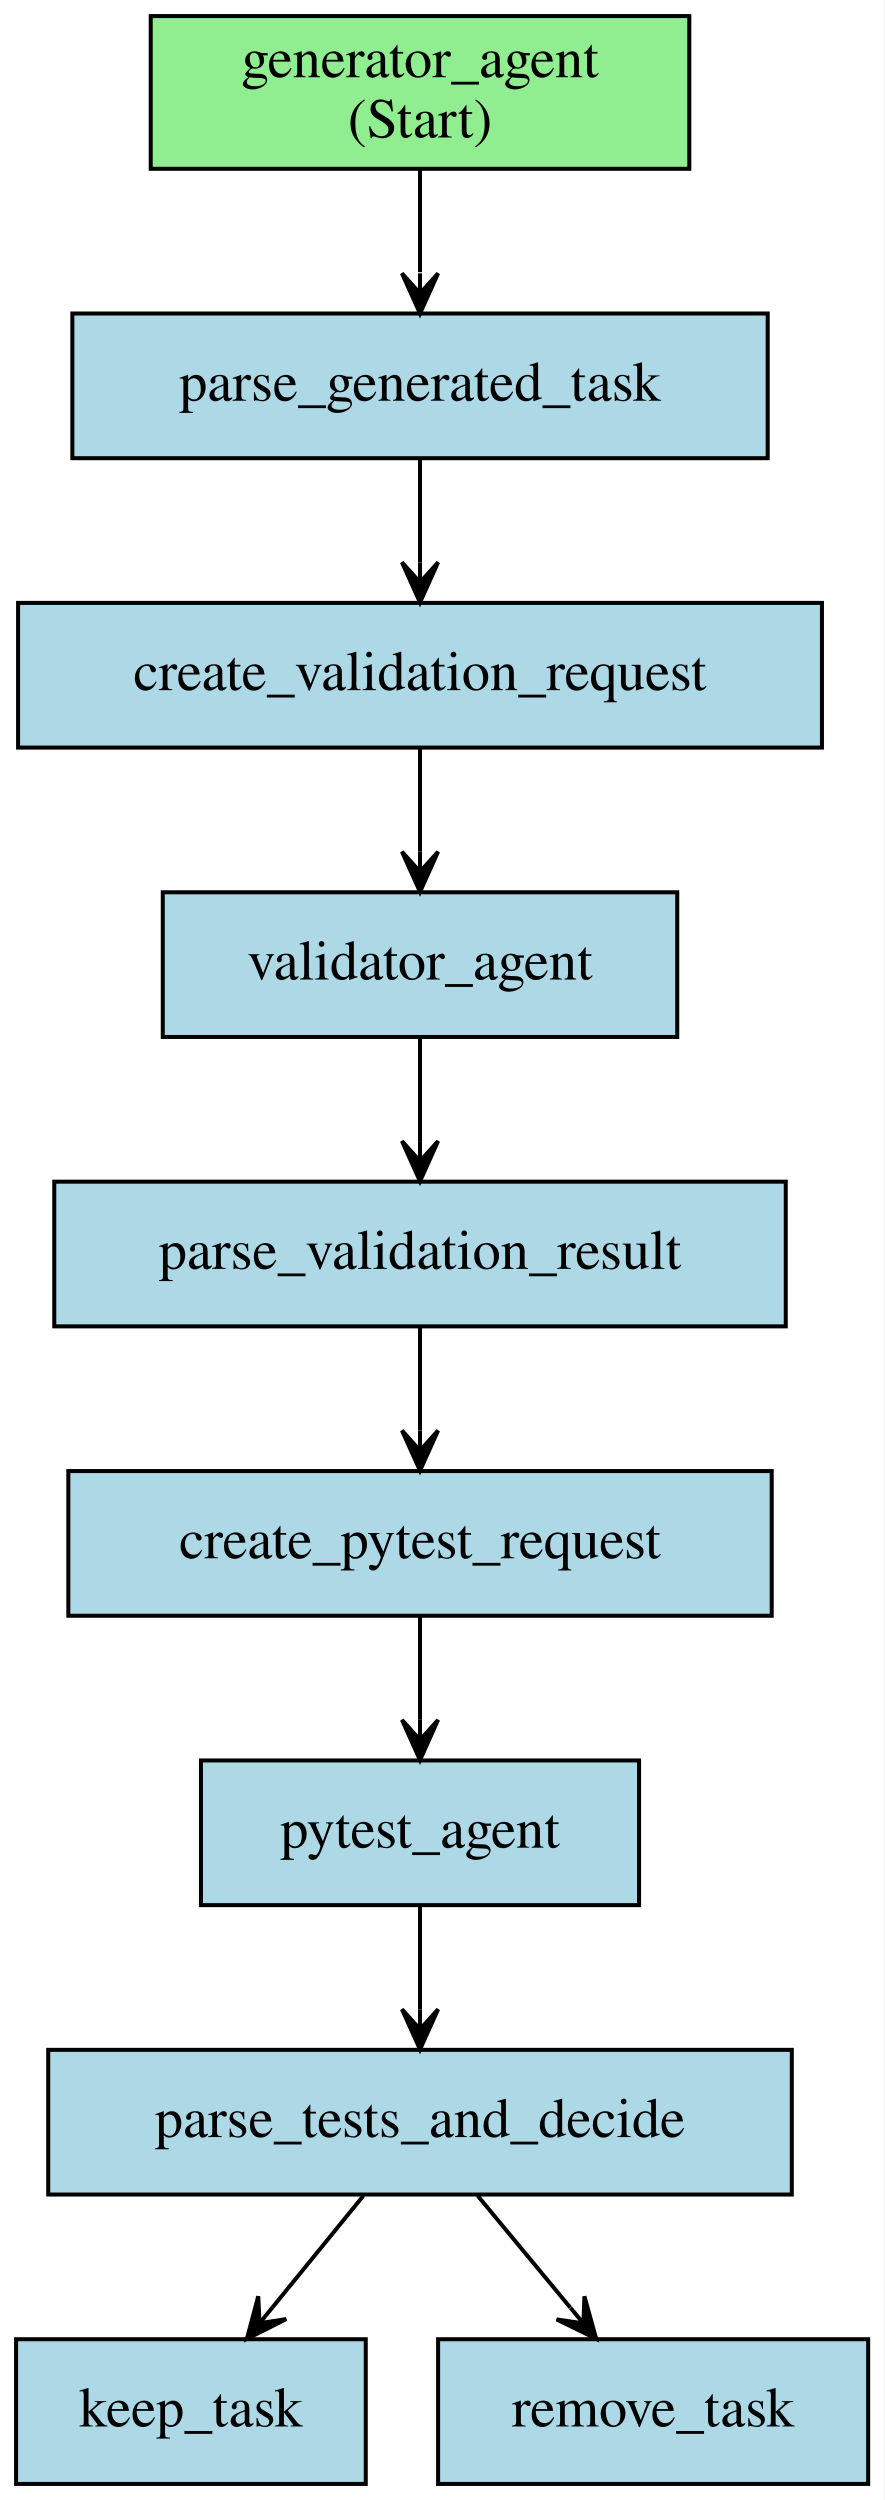
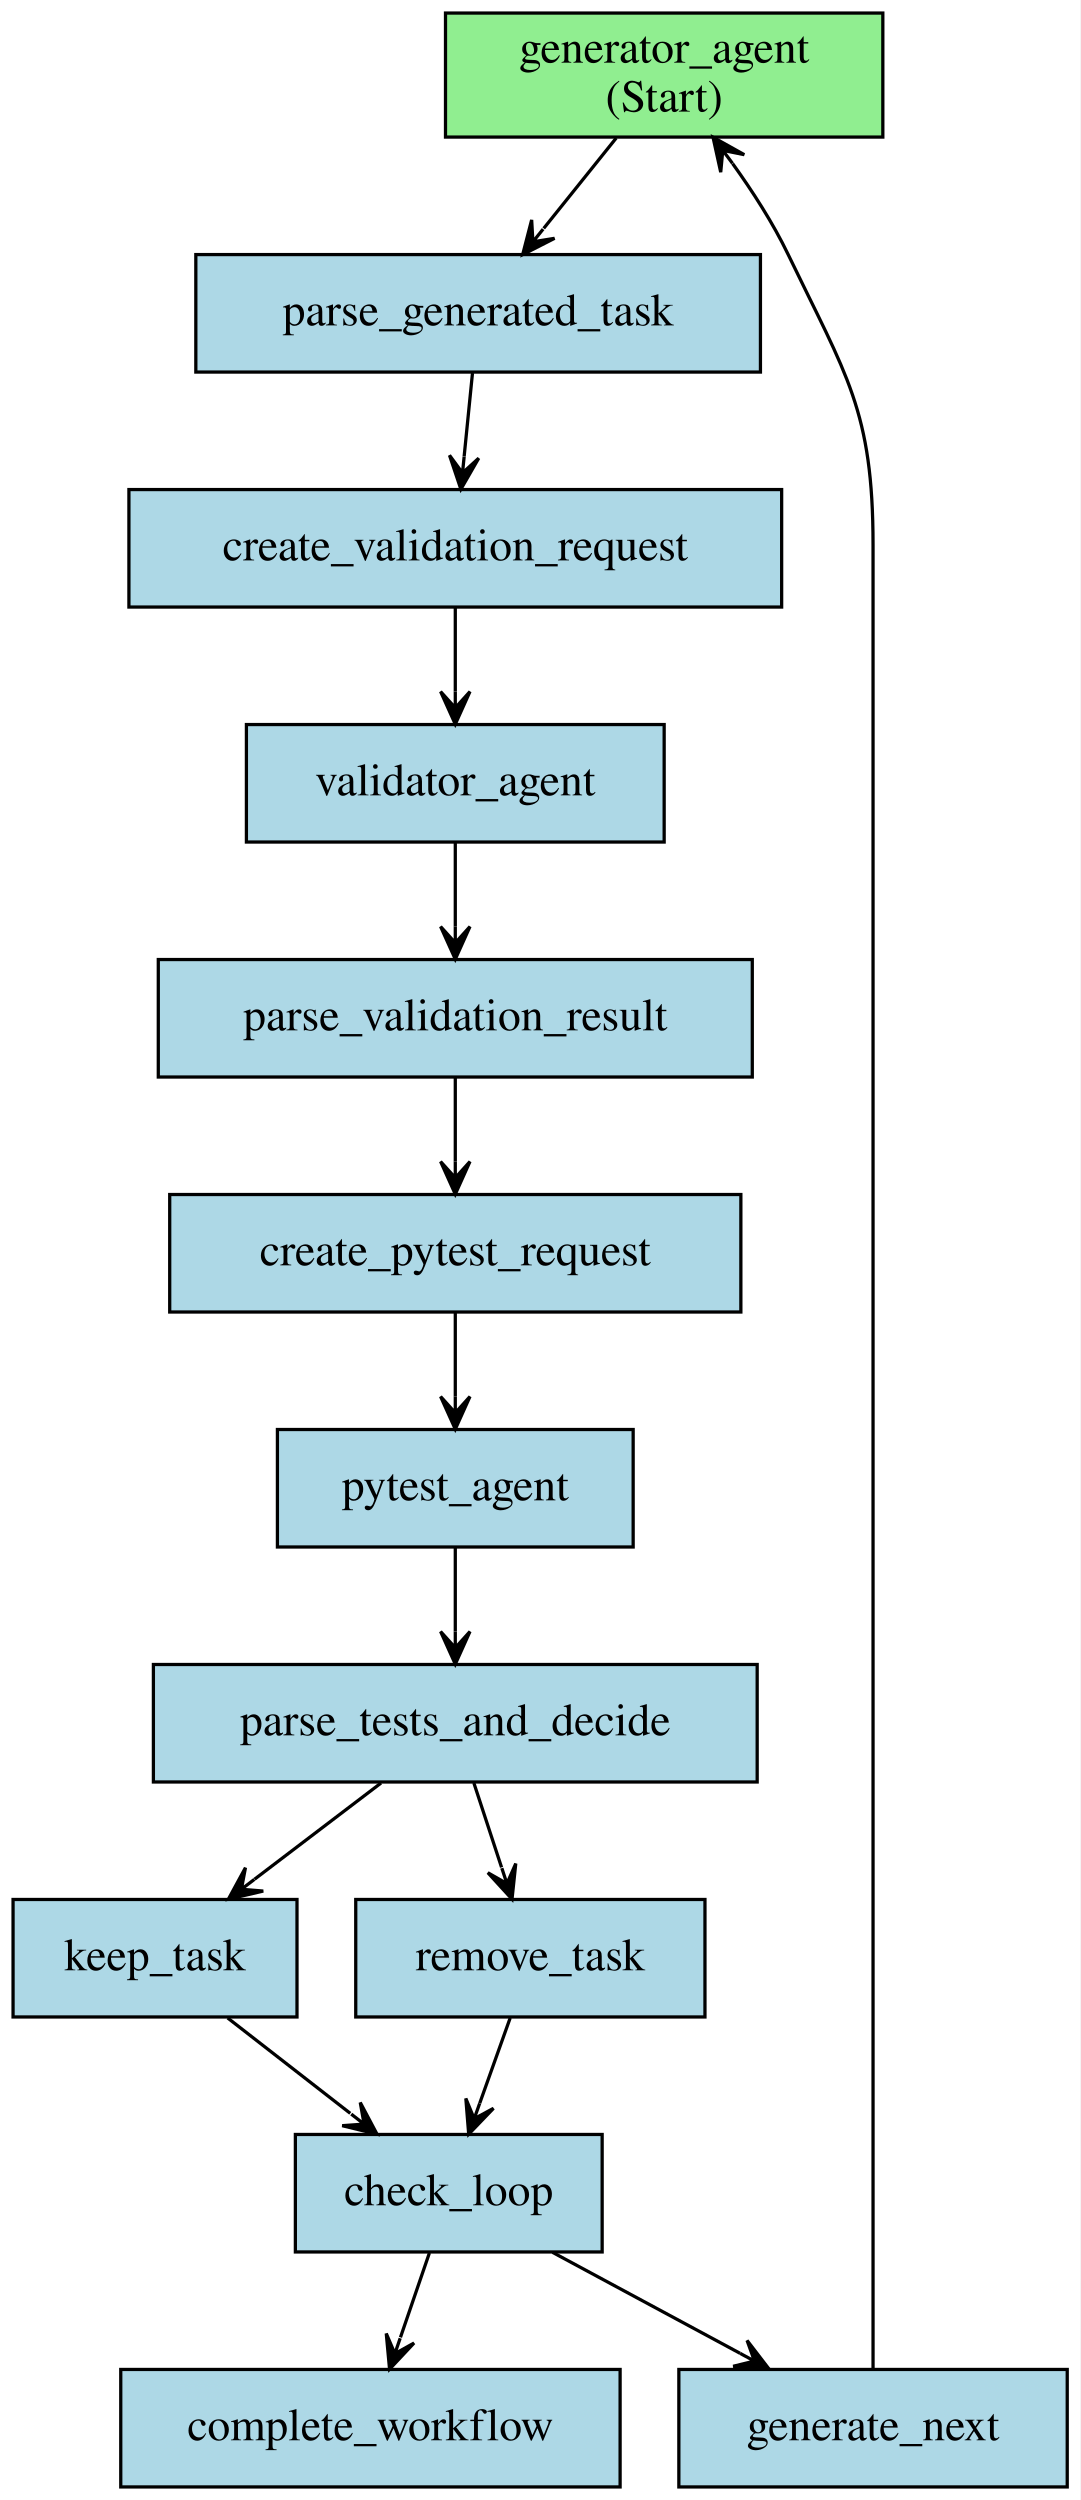
- <svg xmlns="http://www.w3.org/2000/svg" width="220pt" height="622pt" viewBox="0.00 0.00 220.00 622.00">
-   <g id="graph0" class="graph" transform="scale(1 1) rotate(0) translate(4 618)">
-     <polygon fill="white" stroke="transparent" points="-4,4 -4,-618 216,-618 216,4 -4,4" />
+ <svg xmlns="http://www.w3.org/2000/svg" width="331pt" height="766pt" viewBox="0.00 0.00 331.00 766.00">
+   <g id="graph0" class="graph" transform="scale(1 1) rotate(0) translate(4 762)">
+     <polygon fill="white" stroke="transparent" points="-4,4 -4,-762 327,-762 327,4 -4,4" />
    <g id="node1" class="node">
-       <polygon fill="lightgreen" stroke="black" points="167.5,-614 33.5,-614 33.5,-576 167.5,-576 167.5,-614" />
-       <text text-anchor="middle" x="100.5" y="-598.8" font-family="Times,serif" font-size="14.00">generator_agent</text>
-       <text text-anchor="middle" x="100.5" y="-583.8" font-family="Times,serif" font-size="14.00">(Start)</text>
+       <polygon fill="lightgreen" stroke="black" points="266.5,-758 132.5,-758 132.5,-720 266.5,-720 266.5,-758" />
+       <text text-anchor="middle" x="199.5" y="-742.8" font-family="Times,serif" font-size="14.00">generator_agent</text>
+       <text text-anchor="middle" x="199.5" y="-727.8" font-family="Times,serif" font-size="14.00">(Start)</text>
    </g>
    <g id="node2" class="node">
-       <polygon fill="lightblue" stroke="black" points="187,-540 14,-540 14,-504 187,-504 187,-540" />
-       <text text-anchor="middle" x="100.5" y="-518.3" font-family="Times,serif" font-size="14.00">parse_generated_task</text>
+       <polygon fill="lightblue" stroke="black" points="229,-684 56,-684 56,-648 229,-648 229,-684" />
+       <text text-anchor="middle" x="142.5" y="-662.3" font-family="Times,serif" font-size="14.00">parse_generated_task</text>
    </g>
    <g id="edge1" class="edge">
-       <path fill="none" stroke="black" d="M100.5,-575.72C100.5,-567.97 100.5,-558.79 100.5,-550.27" />
-       <polygon fill="black" stroke="black" points="100.5,-540 105,-550 100.5,-545 100.5,-550 100.5,-550 100.5,-550 100.5,-545 96,-550 100.5,-540 100.5,-540" />
+       <path fill="none" stroke="black" d="M184.82,-719.72C178.05,-711.29 169.91,-701.15 162.59,-692.02" />
+       <polygon fill="black" stroke="black" points="156.15,-684 165.92,-688.98 159.28,-687.9 162.41,-691.8 162.41,-691.8 162.41,-691.8 159.28,-687.9 158.9,-694.62 156.15,-684 156.15,-684" />
    </g>
    <g id="node3" class="node">
-       <polygon fill="lightblue" stroke="black" points="200.5,-468 0.5,-468 0.5,-432 200.5,-432 200.5,-468" />
-       <text text-anchor="middle" x="100.5" y="-446.3" font-family="Times,serif" font-size="14.00">create_validation_request</text>
+       <polygon fill="lightblue" stroke="black" points="235.5,-612 35.5,-612 35.5,-576 235.5,-576 235.5,-612" />
+       <text text-anchor="middle" x="135.5" y="-590.3" font-family="Times,serif" font-size="14.00">create_validation_request</text>
    </g>
    <g id="edge2" class="edge">
-       <path fill="none" stroke="black" d="M100.5,-503.7C100.5,-495.98 100.5,-486.71 100.5,-478.11" />
-       <polygon fill="black" stroke="black" points="100.5,-468.1 105,-478.1 100.5,-473.1 100.5,-478.1 100.5,-478.1 100.5,-478.1 100.5,-473.1 96,-478.1 100.5,-468.1 100.5,-468.1" />
+       <path fill="none" stroke="black" d="M140.77,-647.7C140,-639.98 139.07,-630.71 138.21,-622.11" />
+       <polygon fill="black" stroke="black" points="137.21,-612.1 142.68,-621.61 137.71,-617.08 138.21,-622.05 138.21,-622.05 138.21,-622.05 137.71,-617.08 133.73,-622.5 137.21,-612.1 137.21,-612.1" />
    </g>
    <g id="node4" class="node">
-       <polygon fill="lightblue" stroke="black" points="164.5,-396 36.5,-396 36.5,-360 164.5,-360 164.5,-396" />
-       <text text-anchor="middle" x="100.5" y="-374.3" font-family="Times,serif" font-size="14.00">validator_agent</text>
+       <polygon fill="lightblue" stroke="black" points="199.5,-540 71.5,-540 71.5,-504 199.5,-504 199.5,-540" />
+       <text text-anchor="middle" x="135.5" y="-518.3" font-family="Times,serif" font-size="14.00">validator_agent</text>
    </g>
    <g id="edge3" class="edge">
-       <path fill="none" stroke="black" d="M100.5,-431.7C100.5,-423.98 100.5,-414.71 100.5,-406.11" />
-       <polygon fill="black" stroke="black" points="100.5,-396.1 105,-406.1 100.5,-401.1 100.5,-406.1 100.5,-406.1 100.5,-406.1 100.5,-401.1 96,-406.1 100.5,-396.1 100.5,-396.1" />
+       <path fill="none" stroke="black" d="M135.5,-575.7C135.5,-567.98 135.5,-558.71 135.5,-550.11" />
+       <polygon fill="black" stroke="black" points="135.5,-540.1 140,-550.1 135.5,-545.1 135.5,-550.1 135.5,-550.1 135.5,-550.1 135.5,-545.1 131,-550.1 135.5,-540.1 135.5,-540.1" />
    </g>
    <g id="node5" class="node">
-       <polygon fill="lightblue" stroke="black" points="191.5,-324 9.5,-324 9.5,-288 191.5,-288 191.5,-324" />
-       <text text-anchor="middle" x="100.5" y="-302.3" font-family="Times,serif" font-size="14.00">parse_validation_result</text>
+       <polygon fill="lightblue" stroke="black" points="226.5,-468 44.5,-468 44.5,-432 226.5,-432 226.5,-468" />
+       <text text-anchor="middle" x="135.5" y="-446.3" font-family="Times,serif" font-size="14.00">parse_validation_result</text>
    </g>
    <g id="edge4" class="edge">
-       <path fill="none" stroke="black" d="M100.5,-359.7C100.5,-351.98 100.5,-342.71 100.5,-334.11" />
-       <polygon fill="black" stroke="black" points="100.5,-324.1 105,-334.1 100.5,-329.1 100.5,-334.1 100.5,-334.1 100.5,-334.1 100.5,-329.1 96,-334.1 100.5,-324.1 100.5,-324.1" />
+       <path fill="none" stroke="black" d="M135.5,-503.7C135.5,-495.98 135.5,-486.71 135.5,-478.11" />
+       <polygon fill="black" stroke="black" points="135.5,-468.1 140,-478.1 135.5,-473.1 135.5,-478.1 135.5,-478.1 135.5,-478.1 135.5,-473.1 131,-478.1 135.5,-468.1 135.5,-468.1" />
    </g>
    <g id="node6" class="node">
-       <polygon fill="lightblue" stroke="black" points="188,-252 13,-252 13,-216 188,-216 188,-252" />
-       <text text-anchor="middle" x="100.5" y="-230.3" font-family="Times,serif" font-size="14.00">create_pytest_request</text>
+       <polygon fill="lightblue" stroke="black" points="223,-396 48,-396 48,-360 223,-360 223,-396" />
+       <text text-anchor="middle" x="135.5" y="-374.3" font-family="Times,serif" font-size="14.00">create_pytest_request</text>
    </g>
    <g id="edge5" class="edge">
-       <path fill="none" stroke="black" d="M100.5,-287.7C100.5,-279.98 100.5,-270.71 100.5,-262.11" />
-       <polygon fill="black" stroke="black" points="100.5,-252.1 105,-262.1 100.5,-257.1 100.5,-262.1 100.5,-262.1 100.5,-262.1 100.5,-257.1 96,-262.1 100.5,-252.1 100.5,-252.1" />
+       <path fill="none" stroke="black" d="M135.5,-431.7C135.5,-423.98 135.5,-414.71 135.5,-406.11" />
+       <polygon fill="black" stroke="black" points="135.5,-396.1 140,-406.1 135.5,-401.1 135.5,-406.1 135.5,-406.1 135.5,-406.1 135.5,-401.1 131,-406.1 135.5,-396.1 135.5,-396.1" />
    </g>
    <g id="node7" class="node">
-       <polygon fill="lightblue" stroke="black" points="155,-180 46,-180 46,-144 155,-144 155,-180" />
-       <text text-anchor="middle" x="100.5" y="-158.3" font-family="Times,serif" font-size="14.00">pytest_agent</text>
+       <polygon fill="lightblue" stroke="black" points="190,-324 81,-324 81,-288 190,-288 190,-324" />
+       <text text-anchor="middle" x="135.5" y="-302.3" font-family="Times,serif" font-size="14.00">pytest_agent</text>
    </g>
    <g id="edge6" class="edge">
-       <path fill="none" stroke="black" d="M100.5,-215.7C100.5,-207.98 100.5,-198.71 100.5,-190.11" />
-       <polygon fill="black" stroke="black" points="100.5,-180.1 105,-190.1 100.5,-185.1 100.5,-190.1 100.5,-190.1 100.5,-190.1 100.5,-185.1 96,-190.1 100.5,-180.1 100.5,-180.1" />
+       <path fill="none" stroke="black" d="M135.5,-359.7C135.5,-351.98 135.5,-342.71 135.5,-334.11" />
+       <polygon fill="black" stroke="black" points="135.5,-324.1 140,-334.1 135.5,-329.1 135.5,-334.1 135.5,-334.1 135.5,-334.1 135.5,-329.1 131,-334.1 135.5,-324.1 135.5,-324.1" />
    </g>
    <g id="node8" class="node">
-       <polygon fill="lightblue" stroke="black" points="193,-108 8,-108 8,-72 193,-72 193,-108" />
-       <text text-anchor="middle" x="100.5" y="-86.3" font-family="Times,serif" font-size="14.00">parse_tests_and_decide</text>
+       <polygon fill="lightblue" stroke="black" points="228,-252 43,-252 43,-216 228,-216 228,-252" />
+       <text text-anchor="middle" x="135.5" y="-230.3" font-family="Times,serif" font-size="14.00">parse_tests_and_decide</text>
    </g>
    <g id="edge7" class="edge">
-       <path fill="none" stroke="black" d="M100.5,-143.7C100.5,-135.98 100.5,-126.71 100.5,-118.11" />
-       <polygon fill="black" stroke="black" points="100.5,-108.1 105,-118.1 100.5,-113.1 100.5,-118.1 100.5,-118.1 100.5,-118.1 100.5,-113.1 96,-118.1 100.5,-108.1 100.5,-108.1" />
+       <path fill="none" stroke="black" d="M135.5,-287.7C135.5,-279.98 135.5,-270.71 135.5,-262.11" />
+       <polygon fill="black" stroke="black" points="135.5,-252.1 140,-262.1 135.5,-257.1 135.5,-262.1 135.5,-262.1 135.5,-262.1 135.5,-257.1 131,-262.1 135.5,-252.1 135.5,-252.1" />
    </g>
    <g id="node9" class="node">
-       <polygon fill="lightblue" stroke="black" points="87,-36 0,-36 0,0 87,0 87,-36" />
-       <text text-anchor="middle" x="43.5" y="-14.3" font-family="Times,serif" font-size="14.00">keep_task</text>
+       <polygon fill="lightblue" stroke="black" points="87,-180 0,-180 0,-144 87,-144 87,-180" />
+       <text text-anchor="middle" x="43.5" y="-158.3" font-family="Times,serif" font-size="14.00">keep_task</text>
    </g>
    <g id="edge8" class="edge">
-       <path fill="none" stroke="black" d="M86.41,-71.7C79.58,-63.3 71.24,-53.07 63.74,-43.86" />
-       <polygon fill="black" stroke="black" points="57.43,-36.1 67.23,-41.02 60.58,-39.98 63.74,-43.86 63.74,-43.86 63.74,-43.86 60.58,-39.98 60.25,-46.7 57.43,-36.1 57.43,-36.1" />
+       <path fill="none" stroke="black" d="M112.76,-215.7C101.06,-206.8 86.64,-195.82 73.99,-186.2" />
+       <polygon fill="black" stroke="black" points="65.98,-180.1 76.66,-182.58 69.96,-183.13 73.94,-186.16 73.94,-186.16 73.94,-186.16 69.96,-183.13 71.21,-189.74 65.98,-180.1 65.98,-180.1" />
    </g>
    <g id="node10" class="node">
-       <polygon fill="lightblue" stroke="black" points="212,-36 105,-36 105,0 212,0 212,-36" />
-       <text text-anchor="middle" x="158.5" y="-14.3" font-family="Times,serif" font-size="14.00">remove_task</text>
+       <polygon fill="lightblue" stroke="black" points="212,-180 105,-180 105,-144 212,-144 212,-180" />
+       <text text-anchor="middle" x="158.5" y="-158.3" font-family="Times,serif" font-size="14.00">remove_task</text>
    </g>
    <g id="edge9" class="edge">
-       <path fill="none" stroke="black" d="M114.84,-71.7C121.79,-63.3 130.27,-53.07 137.9,-43.86" />
-       <polygon fill="black" stroke="black" points="144.33,-36.1 141.41,-46.68 141.14,-39.95 137.95,-43.8 137.95,-43.8 137.95,-43.8 141.14,-39.95 134.48,-40.93 144.33,-36.1 144.33,-36.1" />
+       <path fill="none" stroke="black" d="M141.19,-215.7C143.75,-207.9 146.83,-198.51 149.68,-189.83" />
+       <polygon fill="black" stroke="black" points="152.88,-180.1 154.03,-191.01 151.32,-184.85 149.76,-189.6 149.76,-189.6 149.76,-189.6 151.32,-184.85 145.48,-188.2 152.88,-180.1 152.88,-180.1" />
+     </g>
+     <g id="node11" class="node">
+       <polygon fill="lightblue" stroke="black" points="180.5,-108 86.5,-108 86.5,-72 180.5,-72 180.5,-108" />
+       <text text-anchor="middle" x="133.5" y="-86.3" font-family="Times,serif" font-size="14.00">check_loop</text>
+     </g>
+     <g id="edge10" class="edge">
+       <path fill="none" stroke="black" d="M65.75,-143.7C77.08,-134.88 91.03,-124.03 103.32,-114.47" />
+       <polygon fill="black" stroke="black" points="111.51,-108.1 106.38,-117.8 107.56,-111.17 103.62,-114.24 103.62,-114.24 103.62,-114.24 107.56,-111.17 100.85,-110.69 111.51,-108.1 111.51,-108.1" />
+     </g>
+     <g id="edge11" class="edge">
+       <path fill="none" stroke="black" d="M152.32,-143.7C149.5,-135.81 146.11,-126.3 142.98,-117.55" />
+       <polygon fill="black" stroke="black" points="139.61,-108.1 147.21,-116.01 141.29,-112.81 142.97,-117.52 142.97,-117.52 142.97,-117.52 141.29,-112.81 138.73,-119.04 139.61,-108.1 139.61,-108.1" />
+     </g>
+     <g id="node12" class="node">
+       <polygon fill="lightblue" stroke="black" points="323,-36 204,-36 204,0 323,0 323,-36" />
+       <text text-anchor="middle" x="263.5" y="-14.3" font-family="Times,serif" font-size="14.00">generate_next</text>
+     </g>
+     <g id="edge12" class="edge">
+       <path fill="none" stroke="black" d="M165.3,-71.88C182.61,-62.55 204.22,-50.92 222.76,-40.94" />
+       <polygon fill="black" stroke="black" points="231.58,-36.19 224.9,-44.89 227.17,-38.56 222.77,-40.93 222.77,-40.93 222.77,-40.93 227.17,-38.56 220.64,-36.97 231.58,-36.19 231.58,-36.19" />
+     </g>
+     <g id="node13" class="node">
+       <polygon fill="lightblue" stroke="black" points="186,-36 33,-36 33,0 186,0 186,-36" />
+       <text text-anchor="middle" x="109.5" y="-14.3" font-family="Times,serif" font-size="14.00">complete_workflow</text>
+     </g>
+     <g id="edge13" class="edge">
+       <path fill="none" stroke="black" d="M127.57,-71.7C124.89,-63.9 121.67,-54.51 118.7,-45.83" />
+       <polygon fill="black" stroke="black" points="115.36,-36.1 122.86,-44.1 116.99,-40.83 118.61,-45.56 118.61,-45.56 118.61,-45.56 116.99,-40.83 114.35,-47.02 115.36,-36.1 115.36,-36.1" />
+     </g>
+     <g id="edge14" class="edge">
+       <path fill="none" stroke="black" d="M263.5,-36.05C263.5,-62.71 263.5,-115.89 263.5,-161 263.5,-595 263.5,-595 263.5,-595 263.5,-636.21 255.38,-646.87 237.5,-684 232.88,-693.61 226.6,-703.36 220.47,-711.88" />
+       <polygon fill="black" stroke="black" points="214.47,-719.95 216.83,-709.24 217.46,-715.94 220.44,-711.93 220.44,-711.93 220.44,-711.93 217.46,-715.94 224.05,-714.61 214.47,-719.95 214.47,-719.95" />
    </g>
  </g>
</svg>
